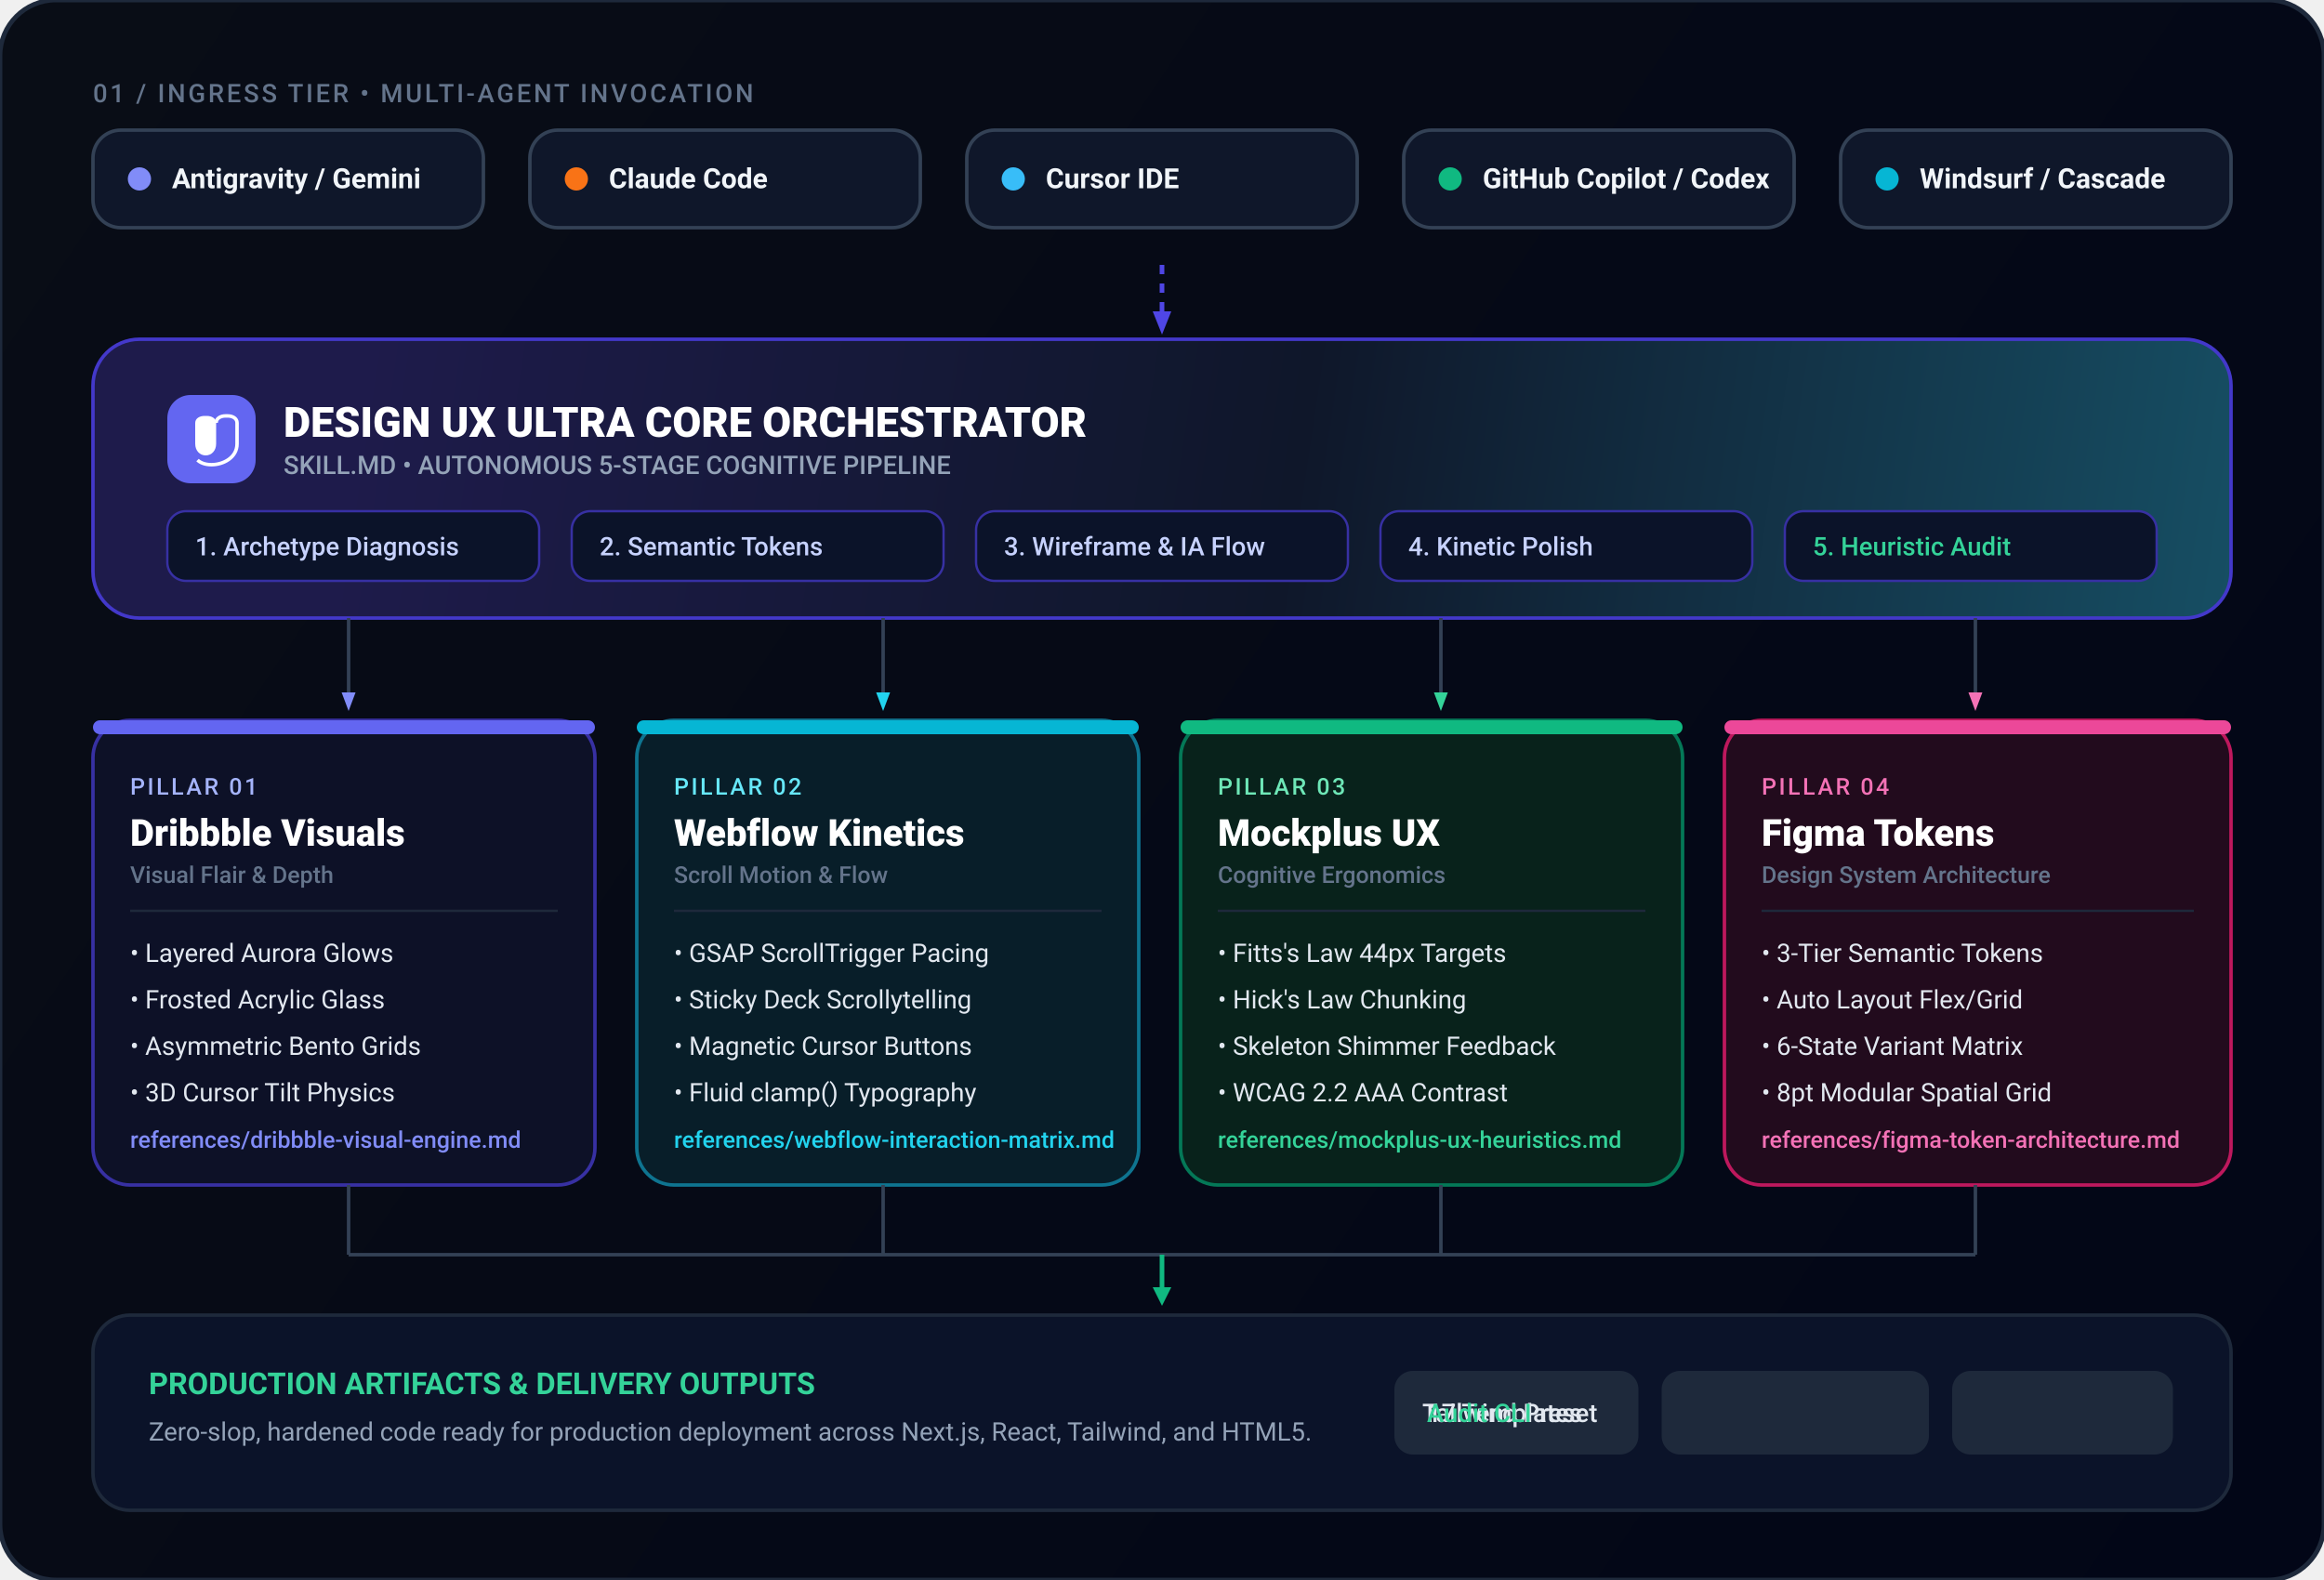
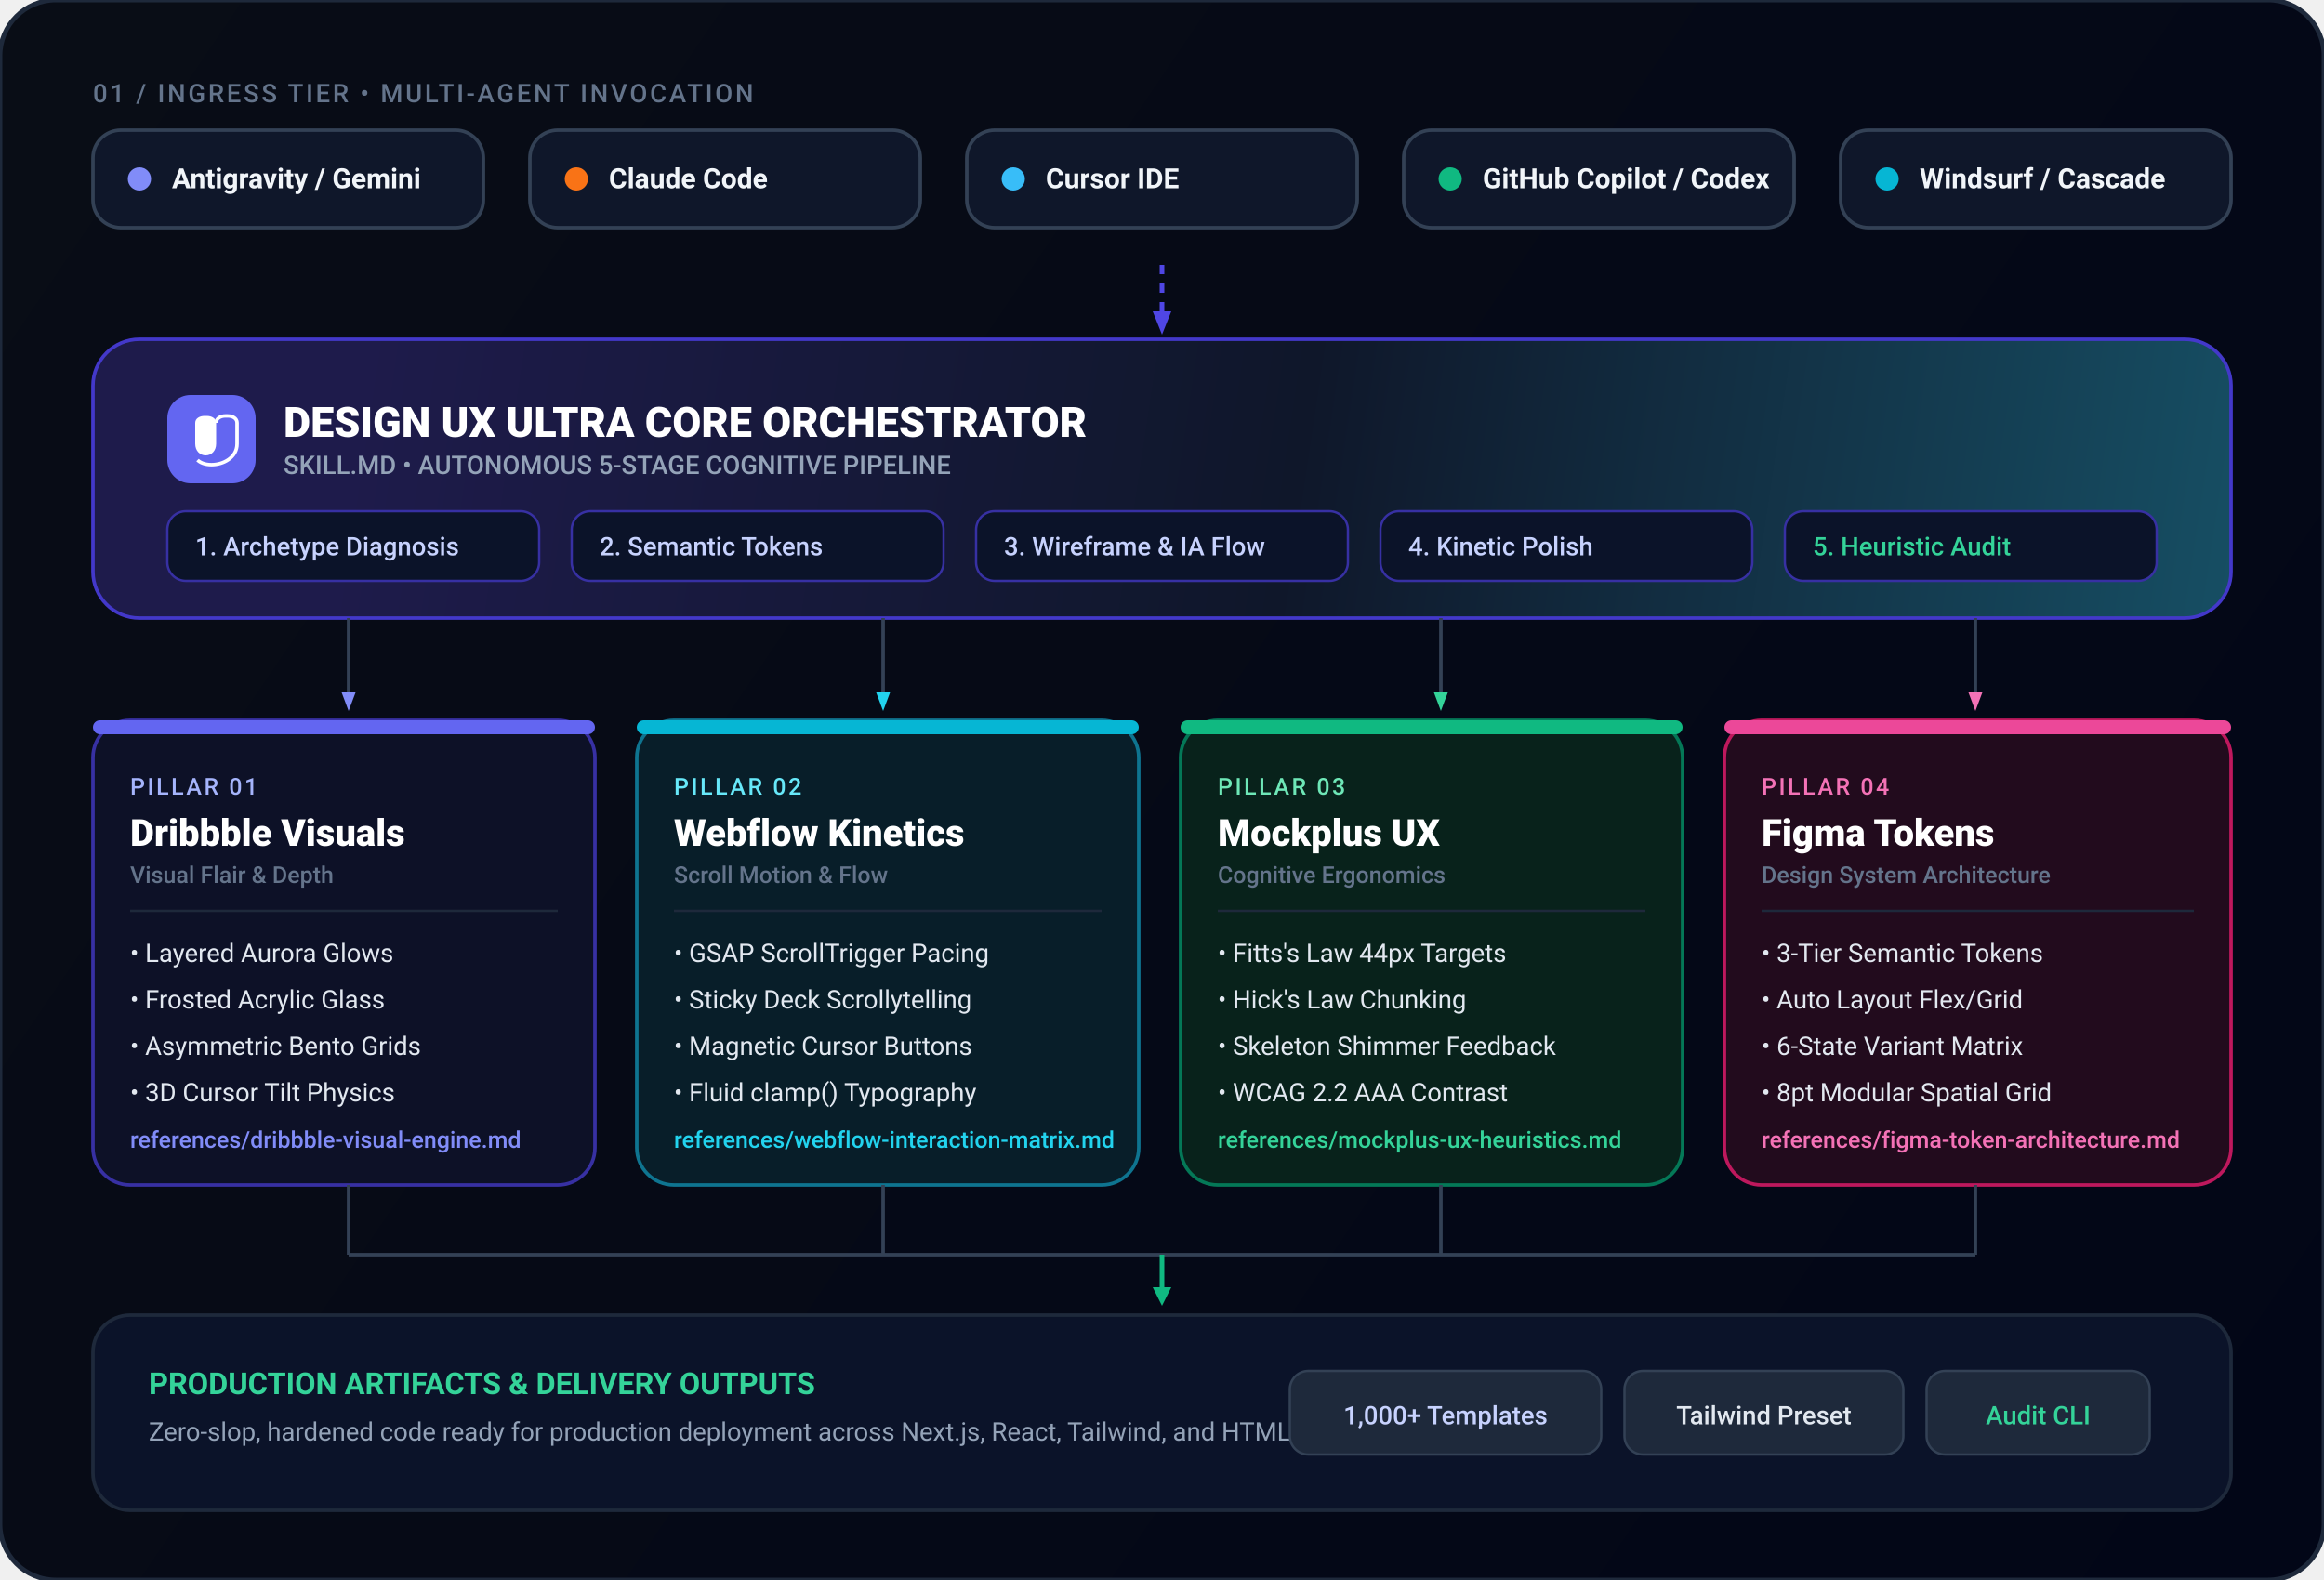
<svg xmlns="http://www.w3.org/2000/svg" viewBox="0 0 1000 680" width="1000" height="680" fill="none">
  <defs>
    <linearGradient id="diagBg" x1="0" y1="0" x2="1000" y2="680" gradientUnits="userSpaceOnUse">
      <stop offset="0%" stop-color="#090D16" />
      <stop offset="100%" stop-color="#020617" />
    </linearGradient>
    <linearGradient id="coreHeaderGrad" x1="100" y1="120" x2="900" y2="240" gradientUnits="userSpaceOnUse">
      <stop offset="0%" stop-color="#1E1B4B" />
      <stop offset="50%" stop-color="#0F172A" />
      <stop offset="100%" stop-color="#164E63" />
    </linearGradient>
    <filter id="diagGlow" x="-20%" y="-20%" width="140%" height="140%">
      <feGaussianBlur stdDeviation="6" result="blur" />
      <feComposite in="SourceGraphic" in2="blur" operator="over" />
    </filter>
  </defs>
  <style>
    .diag-title { font-family: -apple-system, BlinkMacSystemFont, "Segoe UI", Roboto, "Plus Jakarta Sans", sans-serif; font-weight: 800; }
    .diag-head { font-family: -apple-system, BlinkMacSystemFont, "Segoe UI", Roboto, "Plus Jakarta Sans", sans-serif; font-weight: 700; }
    .diag-body { font-family: -apple-system, BlinkMacSystemFont, "Segoe UI", Roboto, "Plus Jakarta Sans", sans-serif; font-weight: 400; }
    .diag-mono { font-family: -apple-system, BlinkMacSystemFont, "Segoe UI", Roboto, "JetBrains Mono", monospace; font-weight: 500; }
  </style>
  <rect width="1000" height="680" rx="24" fill="url(#diagBg)" />
  <rect width="1000" height="680" rx="24" stroke="#1E293B" stroke-width="2" />
  <g transform="translate(40, 28)">
    <text x="0" y="16" fill="#64748B" class="diag-mono" font-size="11" letter-spacing="0.1em">01 / INGRESS TIER • MULTI-AGENT INVOCATION</text>
    <g transform="translate(0, 28)">
      <rect x="0" y="0" width="168" height="42" rx="12" fill="#0F172A" stroke="#334155" stroke-width="1.5" />
      <circle cx="20" cy="21" r="5" fill="#818CF8" />
      <text x="34" y="25" fill="#F1F5F9" class="diag-head" font-size="12">Antigravity / Gemini</text>
      <rect x="188" y="0" width="168" height="42" rx="12" fill="#0F172A" stroke="#334155" stroke-width="1.5" />
      <circle cx="208" cy="21" r="5" fill="#F97316" />
      <text x="222" y="25" fill="#F1F5F9" class="diag-head" font-size="12">Claude Code</text>
      <rect x="376" y="0" width="168" height="42" rx="12" fill="#0F172A" stroke="#334155" stroke-width="1.5" />
      <circle cx="396" cy="21" r="5" fill="#38BDF8" />
      <text x="410" y="25" fill="#F1F5F9" class="diag-head" font-size="12">Cursor IDE</text>
      <rect x="564" y="0" width="168" height="42" rx="12" fill="#0F172A" stroke="#334155" stroke-width="1.5" />
      <circle cx="584" cy="21" r="5" fill="#10B981" />
      <text x="598" y="25" fill="#F1F5F9" class="diag-head" font-size="12">GitHub Copilot / Codex</text>
      <rect x="752" y="0" width="168" height="42" rx="12" fill="#0F172A" stroke="#334155" stroke-width="1.5" />
      <circle cx="772" cy="21" r="5" fill="#06B6D4" />
      <text x="786" y="25" fill="#F1F5F9" class="diag-head" font-size="12">Windsurf / Cascade</text>
    </g>
  </g>
  <path d="M500 114V136" stroke="#4F46E5" stroke-width="2" stroke-dasharray="4 4" />
  <polygon points="500,144 496,134 504,134" fill="#4F46E5" />
  <g transform="translate(40, 146)">
    <rect width="920" height="120" rx="20" fill="url(#coreHeaderGrad)" stroke="#4338CA" stroke-width="1.5" />
    <g transform="translate(32, 24)">
      <rect x="0" y="0" width="38" height="38" rx="10" fill="#6366F1" />
      <path d="M12 12C12 10 14 9 16 9H17C19 9 21 10 21 12V21C21 24 19 26 16.5 26C14 26 12 24 12 21V12Z" fill="white" />
      <path d="M21 12C21 10 23 9 25 9H26C28 9 30 10 30 12V21C30 27 24 30 19 30C16 30 14 29 13 28" stroke="white" stroke-width="1.5" />
      <text x="50" y="18" fill="#FFFFFF" class="diag-title" font-size="18">DESIGN UX ULTRA CORE ORCHESTRATOR</text>
      <text x="50" y="34" fill="#94A3B8" class="diag-mono" font-size="11">SKILL.MD • AUTONOMOUS 5-STAGE COGNITIVE PIPELINE</text>
    </g>
    <g transform="translate(32, 74)">
      <rect x="0" y="0" width="160" height="30" rx="8" fill="#0B1329" stroke="#3730A3" stroke-width="1" />
      <text x="12" y="19" fill="#C7D2FE" class="diag-mono" font-size="11">1. Archetype Diagnosis</text>
      <rect x="174" y="0" width="160" height="30" rx="8" fill="#0B1329" stroke="#3730A3" stroke-width="1" />
      <text x="12" y="19" fill="#C7D2FE" class="diag-mono" font-size="11" transform="translate(174,0)">2. Semantic Tokens</text>
      <rect x="348" y="0" width="160" height="30" rx="8" fill="#0B1329" stroke="#3730A3" stroke-width="1" />
      <text x="12" y="19" fill="#C7D2FE" class="diag-mono" font-size="11" transform="translate(348,0)">3. Wireframe &amp; IA Flow</text>
      <rect x="522" y="0" width="160" height="30" rx="8" fill="#0B1329" stroke="#3730A3" stroke-width="1" />
      <text x="12" y="19" fill="#C7D2FE" class="diag-mono" font-size="11" transform="translate(522,0)">4. Kinetic Polish</text>
      <rect x="696" y="0" width="160" height="30" rx="8" fill="#0B1329" stroke="#3730A3" stroke-width="1" />
      <text x="12" y="19" fill="#34D399" class="diag-mono" font-size="11" transform="translate(696,0)">5. Heuristic Audit</text>
    </g>
  </g>
  <path d="M150 266V300 M380 266V300 M620 266V300 M850 266V300" stroke="#334155" stroke-width="1.5" />
  <polygon points="150,306 147,298 153,298" fill="#818CF8" />
  <polygon points="380,306 377,298 383,298" fill="#22D3EE" />
  <polygon points="620,306 617,298 623,298" fill="#34D399" />
  <polygon points="850,306 847,298 853,298" fill="#F472B6" />
  <g transform="translate(40, 310)">
    <g transform="translate(0, 0)">
      <rect width="216" height="200" rx="16" fill="#0D1127" stroke="#3730A3" stroke-width="1.5" />
      <rect x="0" y="0" width="216" height="6" rx="3" fill="#6366F1" />
      <text x="16" y="32" fill="#A5B4FC" class="diag-mono" font-size="10" letter-spacing="0.1em">PILLAR 01</text>
      <text x="16" y="54" fill="#FFFFFF" class="diag-title" font-size="16">Dribbble Visuals</text>
      <text x="16" y="70" fill="#64748B" class="diag-mono" font-size="10">Visual Flair &amp; Depth</text>
      <line x1="16" y1="82" x2="200" y2="82" stroke="#1E293B" stroke-width="1" />
      <text x="16" y="104" fill="#E2E8F0" class="diag-body" font-size="11">• Layered Aurora Glows</text>
      <text x="16" y="124" fill="#E2E8F0" class="diag-body" font-size="11">• Frosted Acrylic Glass</text>
      <text x="16" y="144" fill="#E2E8F0" class="diag-body" font-size="11">• Asymmetric Bento Grids</text>
      <text x="16" y="164" fill="#E2E8F0" class="diag-body" font-size="11">• 3D Cursor Tilt Physics</text>
      <text x="16" y="184" fill="#818CF8" class="diag-mono" font-size="10">references/dribbble-visual-engine.md</text>
    </g>
    <g transform="translate(234, 0)">
      <rect width="216" height="200" rx="16" fill="#081E29" stroke="#0E7490" stroke-width="1.5" />
      <rect x="0" y="0" width="216" height="6" rx="3" fill="#06B6D4" />
      <text x="16" y="32" fill="#67E8F9" class="diag-mono" font-size="10" letter-spacing="0.1em">PILLAR 02</text>
      <text x="16" y="54" fill="#FFFFFF" class="diag-title" font-size="16">Webflow Kinetics</text>
      <text x="16" y="70" fill="#64748B" class="diag-mono" font-size="10">Scroll Motion &amp; Flow</text>
      <line x1="16" y1="82" x2="200" y2="82" stroke="#1E293B" stroke-width="1" />
      <text x="16" y="104" fill="#E2E8F0" class="diag-body" font-size="11">• GSAP ScrollTrigger Pacing</text>
      <text x="16" y="124" fill="#E2E8F0" class="diag-body" font-size="11">• Sticky Deck Scrollytelling</text>
      <text x="16" y="144" fill="#E2E8F0" class="diag-body" font-size="11">• Magnetic Cursor Buttons</text>
      <text x="16" y="164" fill="#E2E8F0" class="diag-body" font-size="11">• Fluid clamp() Typography</text>
      <text x="16" y="184" fill="#22D3EE" class="diag-mono" font-size="10">references/webflow-interaction-matrix.md</text>
    </g>
    <g transform="translate(468, 0)">
      <rect width="216" height="200" rx="16" fill="#08221B" stroke="#047857" stroke-width="1.5" />
      <rect x="0" y="0" width="216" height="6" rx="3" fill="#10B981" />
      <text x="16" y="32" fill="#6EE7B7" class="diag-mono" font-size="10" letter-spacing="0.1em">PILLAR 03</text>
      <text x="16" y="54" fill="#FFFFFF" class="diag-title" font-size="16">Mockplus UX</text>
      <text x="16" y="70" fill="#64748B" class="diag-mono" font-size="10">Cognitive Ergonomics</text>
      <line x1="16" y1="82" x2="200" y2="82" stroke="#1E293B" stroke-width="1" />
      <text x="16" y="104" fill="#E2E8F0" class="diag-body" font-size="11">• Fitts's Law 44px Targets</text>
      <text x="16" y="124" fill="#E2E8F0" class="diag-body" font-size="11">• Hick's Law Chunking</text>
      <text x="16" y="144" fill="#E2E8F0" class="diag-body" font-size="11">• Skeleton Shimmer Feedback</text>
      <text x="16" y="164" fill="#E2E8F0" class="diag-body" font-size="11">• WCAG 2.2 AAA Contrast</text>
      <text x="16" y="184" fill="#34D399" class="diag-mono" font-size="10">references/mockplus-ux-heuristics.md</text>
    </g>
    <g transform="translate(702, 0)">
      <rect width="218" height="200" rx="16" fill="#220B1D" stroke="#BE185D" stroke-width="1.5" />
      <rect x="0" y="0" width="218" height="6" rx="3" fill="#EC4899" />
      <text x="16" y="32" fill="#F472B6" class="diag-mono" font-size="10" letter-spacing="0.1em">PILLAR 04</text>
      <text x="16" y="54" fill="#FFFFFF" class="diag-title" font-size="16">Figma Tokens</text>
      <text x="16" y="70" fill="#64748B" class="diag-mono" font-size="10">Design System Architecture</text>
      <line x1="16" y1="82" x2="202" y2="82" stroke="#1E293B" stroke-width="1" />
      <text x="16" y="104" fill="#E2E8F0" class="diag-body" font-size="11">• 3-Tier Semantic Tokens</text>
      <text x="16" y="124" fill="#E2E8F0" class="diag-body" font-size="11">• Auto Layout Flex/Grid</text>
      <text x="16" y="144" fill="#E2E8F0" class="diag-body" font-size="11">• 6-State Variant Matrix</text>
      <text x="16" y="164" fill="#E2E8F0" class="diag-body" font-size="11">• 8pt Modular Spatial Grid</text>
      <text x="16" y="184" fill="#F472B6" class="diag-mono" font-size="10">references/figma-token-architecture.md</text>
    </g>
  </g>
  <path d="M150 510V540 M380 510V540 M620 510V540 M850 510V540" stroke="#334155" stroke-width="1.5" />
  <path d="M150 540H850" stroke="#334155" stroke-width="1.5" />
  <path d="M500 540V556" stroke="#10B981" stroke-width="2" />
  <polygon points="500,562 496,554 504,554" fill="#10B981" />
  <g transform="translate(40, 566)">
    <rect width="920" height="84" rx="16" fill="#0B1329" stroke="#1E293B" stroke-width="1.5" />
    <g transform="translate(24, 18)">
      <text x="0" y="16" fill="#34D399" class="diag-head" font-size="13">PRODUCTION ARTIFACTS &amp; DELIVERY OUTPUTS</text>
      <text x="0" y="36" fill="#94A3B8" class="diag-body" font-size="11">Zero-slop, hardened code ready for production deployment across Next.js, React, Tailwind, and HTML5.</text>
    </g>
-     <g transform="translate(560, 24)">
-       <rect x="0" y="0" width="105" height="36" rx="8" fill="#1E293B" />
-       <text x="14" y="22" fill="#E2E8F0" class="diag-mono" font-size="11">17 Templates</text>
-       <rect x="115" y="0" width="115" height="36" rx="8" fill="#1E293B" />
-       <text x="12" y="22" fill="#E2E8F0" class="diag-mono" font-size="11">Tailwind Preset</text>
-       <rect x="240" y="0" width="95" height="36" rx="8" fill="#1E293B" />
-       <text x="14" y="22" fill="#34D399" class="diag-mono" font-size="11">Audit CLI</text>
+     <g transform="translate(515, 24)">
+       <g transform="translate(0, 0)">
+         <rect width="134" height="36" rx="8" fill="#1E293B" stroke="#334155" stroke-width="1" />
+         <text x="67" y="23" fill="#C7D2FE" class="diag-mono" font-size="11" text-anchor="middle">1,000+ Templates</text>
+       </g>
+       <g transform="translate(144, 0)">
+         <rect width="120" height="36" rx="8" fill="#1E293B" stroke="#334155" stroke-width="1" />
+         <text x="60" y="23" fill="#E2E8F0" class="diag-mono" font-size="11" text-anchor="middle">Tailwind Preset</text>
+       </g>
+       <g transform="translate(274, 0)">
+         <rect width="96" height="36" rx="8" fill="#1E293B" stroke="#334155" stroke-width="1" />
+         <text x="48" y="23" fill="#34D399" class="diag-mono" font-size="11" text-anchor="middle">Audit CLI</text>
+       </g>
    </g>
  </g>
</svg>
